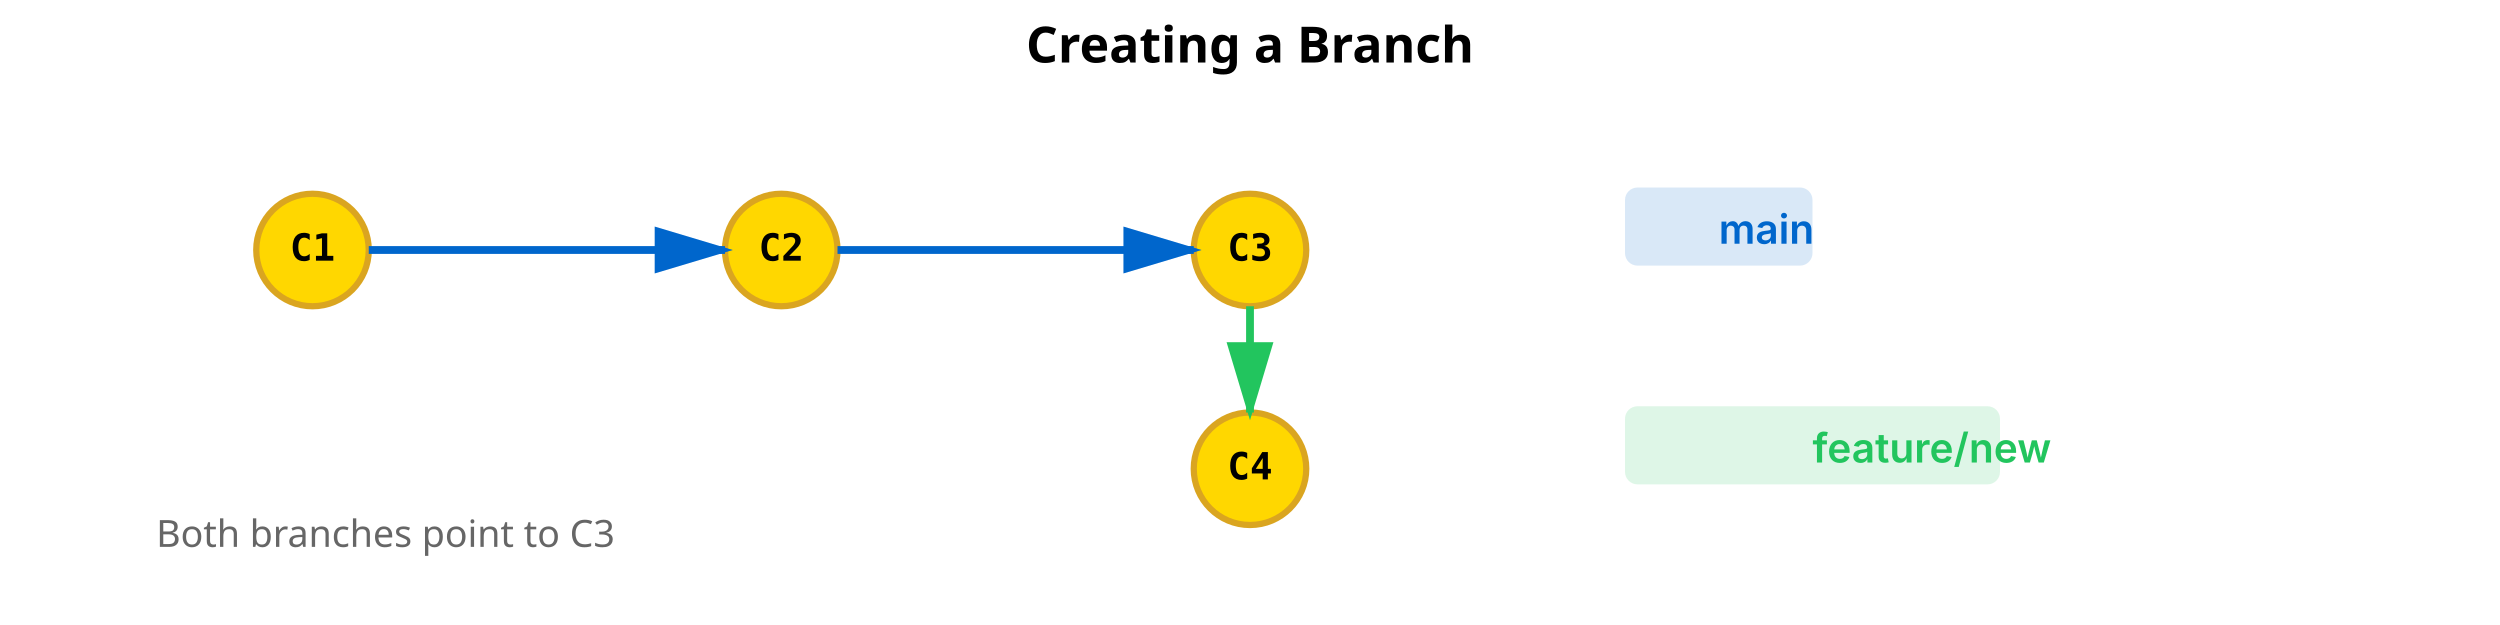
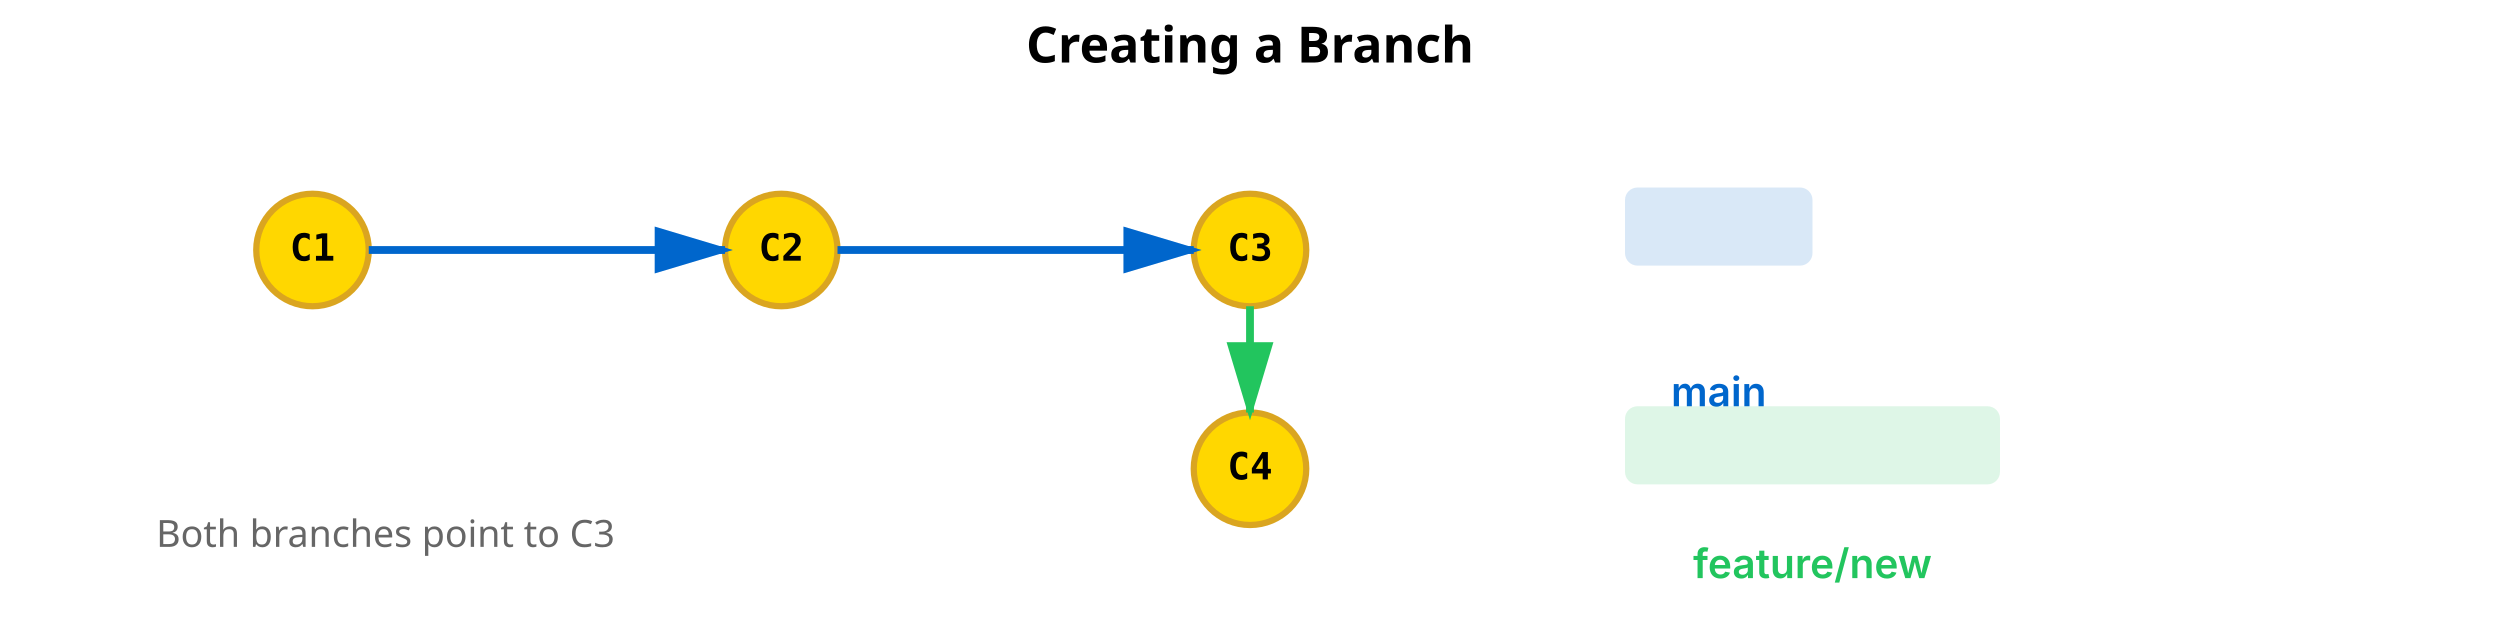
<svg xmlns="http://www.w3.org/2000/svg" viewBox="0 0 800 200">
  <defs>
    <style>
      .commit-circle { fill: #FFD700; stroke: #DAA520; stroke-width: 2; }
      .commit-text { font-family: monospace; font-size: 12px; text-anchor: middle; dominant-baseline: middle; font-weight: bold; }
      .branch-label { font-family: -apple-system, BlinkMacSystemFont, 'Segoe UI', sans-serif; font-size: 13px; font-weight: 600; }
      .branch-main { fill: #0066CC; }
      .branch-feature { fill: #22C55E; }
      .arrow { stroke: #999; stroke-width: 2; fill: none; }
      .arrow-main { stroke: #0066CC; stroke-width: 2.5; }
      .arrow-feature { stroke: #22C55E; stroke-width: 2.5; }
      .label-bg { opacity: 0.15; }
    </style>
    <marker id="arrowhead-main" markerWidth="10" markerHeight="10" refX="9" refY="3" orient="auto">
      <polygon points="0 0, 10 3, 0 6" fill="#0066CC" />
    </marker>
    <marker id="arrowhead-feature" markerWidth="10" markerHeight="10" refX="9" refY="3" orient="auto">
      <polygon points="0 0, 10 3, 0 6" fill="#22C55E" />
    </marker>
  </defs>
  <text x="400" y="20" style="font-size: 16px; font-weight: bold; text-anchor: middle; font-family: sans-serif;">Creating a Branch</text>
  <circle cx="100" cy="80" r="18" class="commit-circle" />
  <text x="100" y="80" class="commit-text">C1</text>
  <circle cx="250" cy="80" r="18" class="commit-circle" />
  <text x="250" y="80" class="commit-text">C2</text>
  <circle cx="400" cy="80" r="18" class="commit-circle" />
  <text x="400" y="80" class="commit-text">C3</text>
  <circle cx="400" cy="150" r="18" class="commit-circle" />
  <text x="400" y="150" class="commit-text">C4</text>
  <path d="M 118 80 L 232 80" class="arrow-main" marker-end="url(#arrowhead-main)" />
  <path d="M 268 80 L 382 80" class="arrow-main" marker-end="url(#arrowhead-main)" />
  <path d="M 400 98 L 400 132" class="arrow-feature" marker-end="url(#arrowhead-feature)" />
  <rect x="520" y="60" width="60" height="25" rx="4" class="branch-main label-bg" />
-   <text x="550" y="78" class="branch-label branch-main">main</text>
+   <text x="550" y="130" class="branch-label branch-main" text-anchor="middle">main</text>
  <rect x="520" y="130" width="120" height="25" rx="4" class="branch-feature label-bg" />
-   <text x="580" y="148" class="branch-label branch-feature">feature/new</text>
+   <text x="580" y="185" class="branch-label branch-feature" text-anchor="middle">feature/new</text>
  <text x="50" y="175" style="font-size: 12px; fill: #666; font-family: sans-serif;">Both branches point to C3</text>
</svg>
